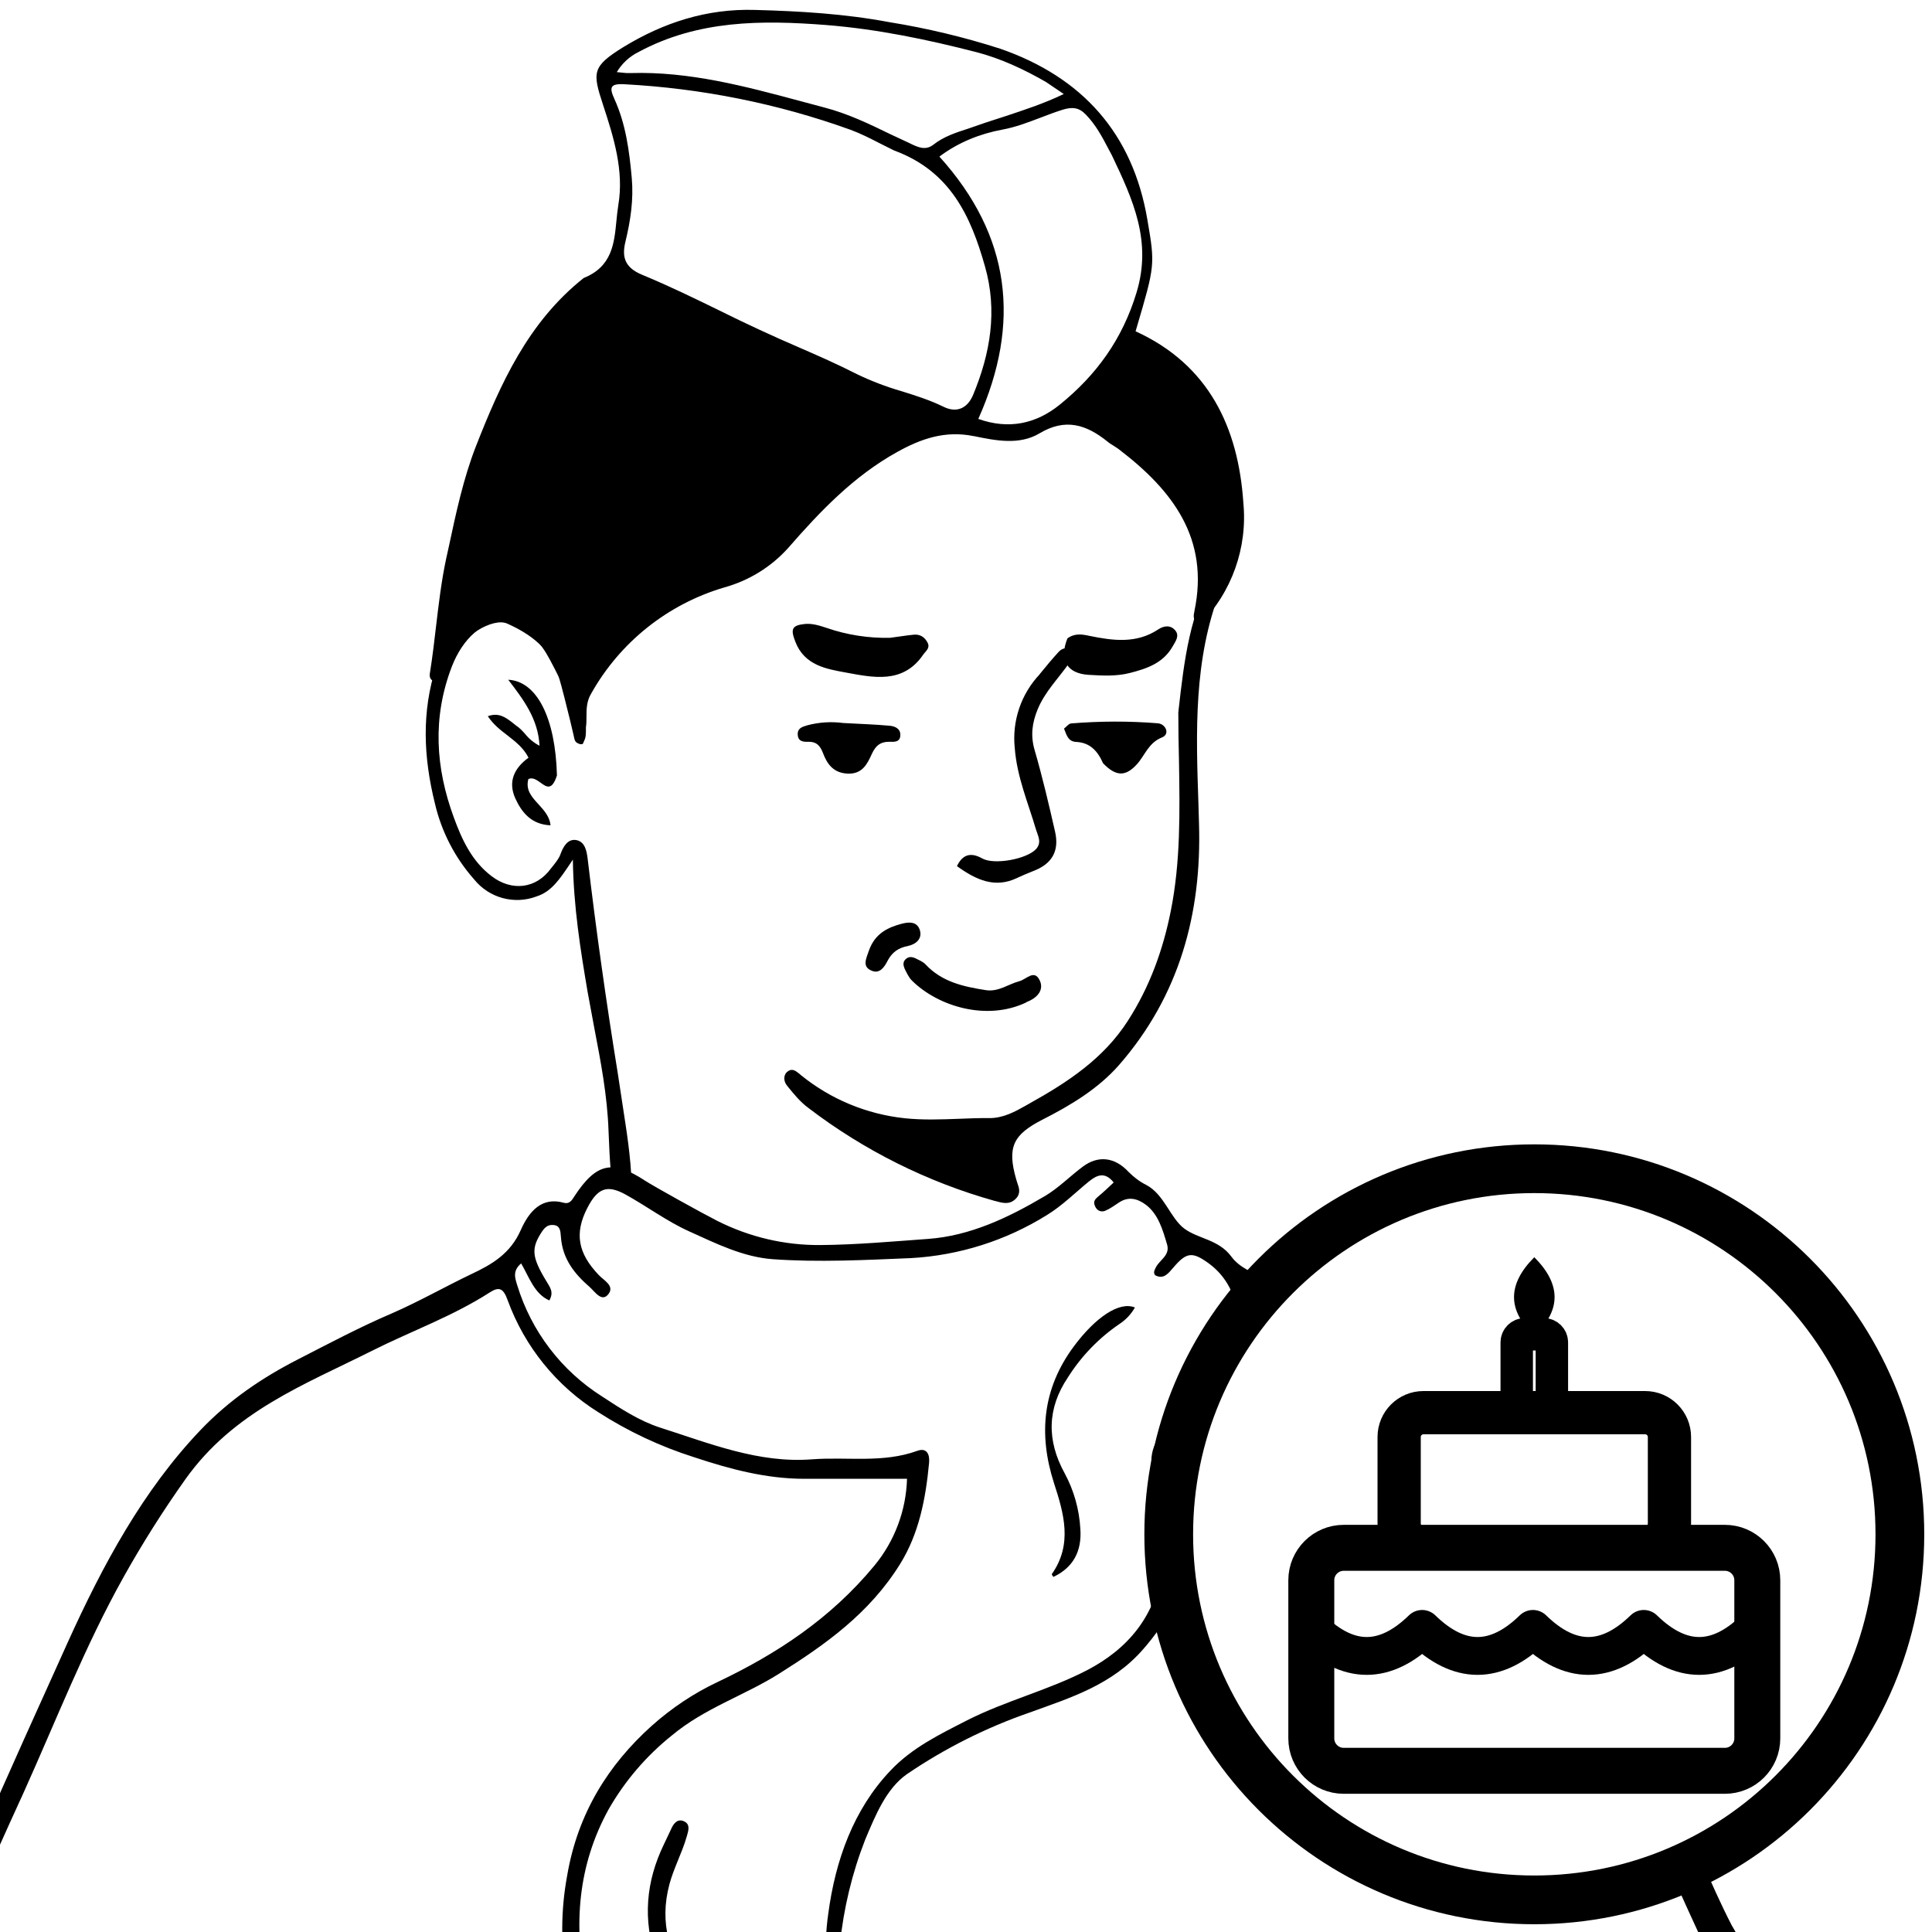
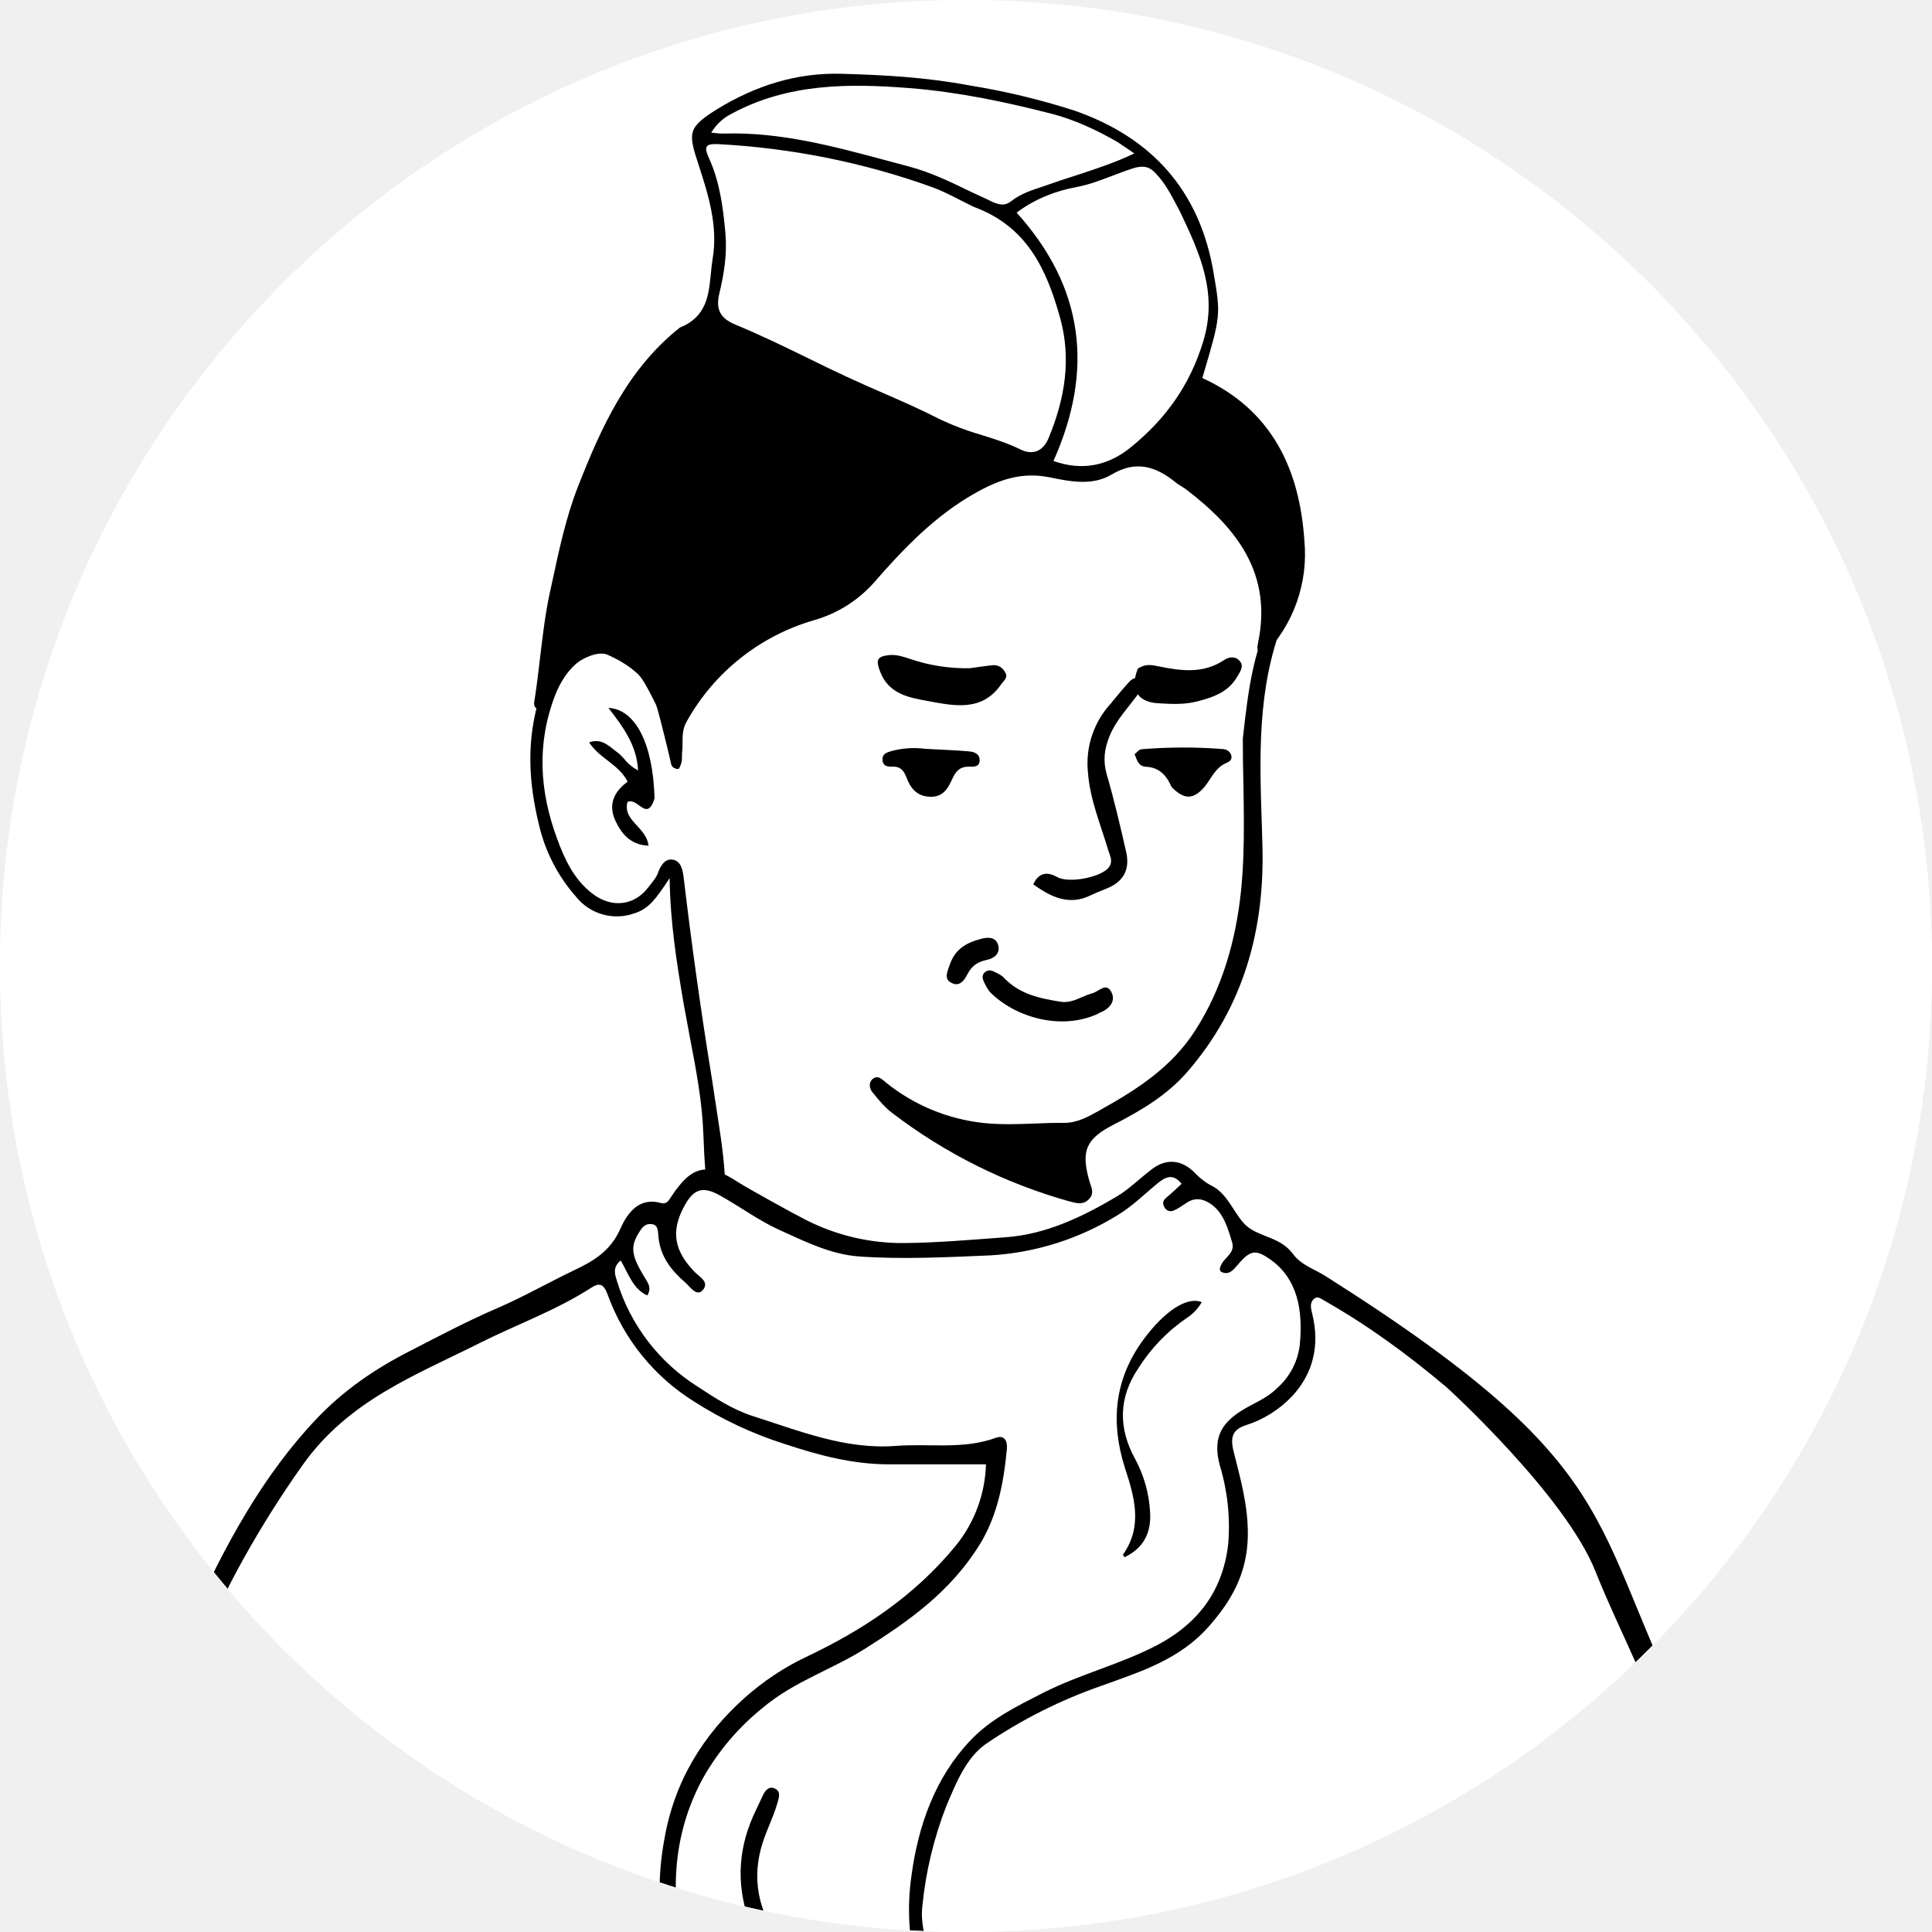
<svg xmlns="http://www.w3.org/2000/svg" viewBox="0 0 1744 1744" fill="none">
-   <rect width="1744" height="1744" fill="#fff" />
-   <svg x="-60" y="0" width="1744" height="1744" viewBox="170 230 1420 1420">
-     <mask id="viewboxMask">
-       <rect width="1744" height="1744" rx="0" ry="0" x="0" y="0" fill="#fff" />
-     </mask>
-     <g mask="url(#viewboxMask)">
-       <rect fill="#ffffff" width="1744" height="1744" x="0" y="0" />
-       <g transform="translate(531 487)">
-         <path d="M554 727.7c-99.2 297-363.8 388.6-503.7 19.8-19.3-50.7 31-69.5 66.2-91.9 24.1-15.3 36.8-28.5 35.3-42.2-7-64.4-36.9-243.8-36.9-243.8l-3-5.8s.7-1.6-2.2 1.2c-3 3-9.9 34.2-37 34.2-24.5 0-49.2-10.9-61-86.3C7.2 285.6 9.6 214 40 201c12.5-5.3 24-7.2 35.2-.8 11.3 6.4-13-22 112-126C268.4 6.4 396.7-3.5 448.5 8 500.3 19.5 552 44.8 574.9 98.5c27.8 65-25.9 114.3-14 262.5-2.2 53.6.8 171.2-146.6 210.6-28 7.5-19.3 48.4 22.7 58.4 67 21 117 72.3 117 97.9" fill="#fff" />
-         <path fill-rule="evenodd" clip-rule="evenodd" d="m554 266.2.1-1.4c4.1-36.4 8.2-71.7 27.1-103.4 6.5 4.4 5.7 10 3.7 15.2-19.9 51.2-18 104.4-16.2 157.6l.4 14c2.1 66.4-14.5 126.8-58.7 177.5-15.4 17.6-35.8 29.8-56.5 40.3-21.4 11-25.9 20.1-19.2 43.6l.8 2.6c1.4 3.9 2.8 7.9-1 11.8-4.5 4.6-9.5 3.3-14.8 1.8l-.6-.1a406.4 406.4 0 0 1-137-68.3c-6-4.4-10.8-10.3-15.5-16.1l-.3-.4c-2.5-3-3-7.8.5-10.4 3.3-2.5 5.8-.5 8.7 1.8l1 .9a145.5 145.5 0 0 0 76.3 31.7c13.4 1.4 26.6.9 40 .4 7.4-.3 14.8-.6 22.3-.5 10.2 0 18.7-4.7 26.7-9.2l2.8-1.6c27.8-15.5 54.3-32.8 72.2-60.7 16.1-25 25.9-52.2 31.6-80.9 7.2-36.1 6.6-72.7 6-109.8-.3-12-.5-24.2-.5-36.4ZM50.6 190.8c21.9-1.7 34 11.2 44.3 26.3a140.4 140.4 0 0 1 22.4 61.5c.5 3.7 1 7.6-1.2 11.3-4.5.6-4.9-3-5-5.6-.5-20.7-9.7-38.7-18.9-56.1-6.6-12.5-16.2-24.6-31.4-27.6-17.2-3.5-33 12-40.8 32.2-14.5 37.6-12 74.6 1.4 111 5.8 15.9 13.1 32.1 27.8 43.2 14.8 11.3 32.7 9.3 43.6-5.7l2-2.5c2-2.6 4-5.1 5-8 2.1-5.8 5.4-11.2 11.3-10.4 6.8 1 8 8.3 8.7 14a3661 3661 0 0 0 22 156.7l5.9 38.8c2.6 17.1 5.6 41.7 3.6 52.1a28 28 0 0 0-.3 2.2c-.4 2.8-.6 5-4.2 5.5-4.9.8-7-2-7.7-6.4-2.3-17-3-23.6-4-49.6-.9-25.2-5.6-50-10.4-74.9l-5-27c-5.2-30.8-10.3-62-10.8-97l-2 3c-7.6 11.3-13.7 20.5-24.5 24a40.5 40.5 0 0 1-46.1-12.5 127.8 127.8 0 0 1-28.8-55.8c-8.4-34-9.9-67.1.9-100.6 5.2-16.1 23.7-44.7 42.2-42Zm34.6 127.5c4.4 3.2 8.4 6 12-5.4-1.1-42.2-14.7-69.2-35.8-70.3 11.2 14.6 22 28.8 23 48.5a32.3 32.3 0 0 1-10.7-8.8c-2-2.2-4-4.4-6.5-6l-3-2.4c-4.8-3.6-9.7-7.4-17.8-4.5 3.8 5.8 9 10 14.3 14 6 4.7 12 9.3 15.6 16.5-10.6 7.7-15.2 17.7-9.7 29.9 4.8 10.5 11.9 19.2 25.9 19.8-.6-6.3-4.7-10.9-8.8-15.4-5-5.4-9.7-10.6-7.5-18.6 3.2-1.5 6.2.7 9 2.7Z" fill="#000" />
+   <clipPath id="round-cakes">
+     <circle cx="872" cy="872" r="872" />
+   </clipPath>
+   <g clip-path="url(#round-cakes)">
+     <rect width="1744" height="1744" fill="#fff" />
+     <svg width="1744" height="1744" viewBox="120 180 1500 1500">
+       <mask id="viewboxMask">
+         <rect width="1744" height="1744" rx="0" ry="0" x="0" y="0" fill="#fff" />
+       </mask>
+       <g mask="url(#viewboxMask)">
+         <rect fill="#ffffff" width="1744" height="1744" x="0" y="0" />
+         <g transform="translate(531 487)">
+           <path d="M554 727.7c-99.2 297-363.8 388.6-503.7 19.8-19.3-50.7 31-69.5 66.2-91.9 24.1-15.3 36.8-28.5 35.3-42.2-7-64.4-36.9-243.8-36.9-243.8l-3-5.8s.7-1.6-2.2 1.2c-3 3-9.9 34.2-37 34.2-24.5 0-49.2-10.9-61-86.3C7.2 285.6 9.6 214 40 201c12.5-5.3 24-7.2 35.2-.8 11.3 6.4-13-22 112-126C268.4 6.4 396.7-3.5 448.5 8 500.3 19.5 552 44.8 574.9 98.5c27.8 65-25.9 114.3-14 262.5-2.2 53.6.8 171.2-146.6 210.6-28 7.5-19.3 48.4 22.7 58.4 67 21 117 72.3 117 97.9" fill="#fff" />
+           <path fill-rule="evenodd" clip-rule="evenodd" d="m554 266.2.1-1.4c4.1-36.4 8.2-71.7 27.1-103.4 6.5 4.4 5.7 10 3.7 15.2-19.9 51.2-18 104.4-16.2 157.6l.4 14c2.1 66.4-14.5 126.8-58.7 177.5-15.4 17.6-35.8 29.8-56.5 40.3-21.4 11-25.9 20.1-19.2 43.6l.8 2.6c1.4 3.9 2.8 7.9-1 11.8-4.5 4.6-9.5 3.3-14.8 1.8l-.6-.1a406.4 406.4 0 0 1-137-68.3c-6-4.4-10.8-10.3-15.5-16.1l-.3-.4c-2.5-3-3-7.8.5-10.4 3.3-2.5 5.8-.5 8.7 1.8l1 .9a145.5 145.5 0 0 0 76.3 31.7c13.4 1.4 26.6.9 40 .4 7.4-.3 14.8-.6 22.3-.5 10.2 0 18.7-4.7 26.7-9.2l2.8-1.6c27.8-15.5 54.3-32.8 72.2-60.7 16.1-25 25.9-52.2 31.6-80.9 7.2-36.1 6.6-72.7 6-109.8-.3-12-.5-24.2-.5-36.4ZM50.6 190.8c21.9-1.7 34 11.2 44.3 26.3a140.4 140.4 0 0 1 22.4 61.5c.5 3.7 1 7.6-1.2 11.3-4.5.6-4.9-3-5-5.6-.5-20.7-9.7-38.7-18.9-56.1-6.6-12.5-16.2-24.6-31.4-27.6-17.2-3.5-33 12-40.8 32.2-14.5 37.6-12 74.6 1.4 111 5.8 15.9 13.1 32.1 27.8 43.2 14.8 11.3 32.7 9.3 43.6-5.7l2-2.5c2-2.6 4-5.1 5-8 2.1-5.8 5.4-11.2 11.3-10.4 6.8 1 8 8.3 8.7 14a3661 3661 0 0 0 22 156.7l5.9 38.8c2.6 17.1 5.6 41.7 3.6 52.1a28 28 0 0 0-.3 2.2c-.4 2.8-.6 5-4.2 5.5-4.9.8-7-2-7.7-6.4-2.3-17-3-23.6-4-49.6-.9-25.2-5.6-50-10.4-74.9l-5-27c-5.2-30.8-10.3-62-10.8-97l-2 3c-7.6 11.3-13.7 20.5-24.5 24a40.5 40.5 0 0 1-46.1-12.5 127.8 127.8 0 0 1-28.8-55.8c-8.4-34-9.9-67.1.9-100.6 5.2-16.1 23.7-44.7 42.2-42Zm34.6 127.5c4.4 3.2 8.4 6 12-5.4-1.1-42.2-14.7-69.2-35.8-70.3 11.2 14.6 22 28.8 23 48.5a32.3 32.3 0 0 1-10.7-8.8c-2-2.2-4-4.4-6.5-6l-3-2.4c-4.8-3.6-9.7-7.4-17.8-4.5 3.8 5.8 9 10 14.3 14 6 4.7 12 9.3 15.6 16.5-10.6 7.7-15.2 17.7-9.7 29.9 4.8 10.5 11.9 19.2 25.9 19.8-.6-6.3-4.7-10.9-8.8-15.4-5-5.4-9.7-10.6-7.5-18.6 3.2-1.5 6.2.7 9 2.7Z" fill="#000" />
+         </g>
+         <g transform="translate(178 1057)">
+           <path d="M1294.6 717H83.4l8.6-63.2S14.3 627.3 6.5 612c-7.8-15.3 84.3-214 97-245.4 12.6-31.5 76.6-148 135.7-174 39.7-17.3 137.8-75.2 175-91.5C419 99 431 81 438.6 68c7.6-13.2 15.7 13.4 42-28.5 6.7-10.6 34.7 7 50.7 17.3 13.6 9 36.7 44.5 142.6 37.8C817.5 85.7 837 19.3 853.6 29c24 14 53.8 56.5 53.8 56.5s109.8 69 138.7 91.6c59.5 46.4 123.1 81.9 180.6 251.6 19.9 58.6 78 160.2 86 173.2 8.2 13.1-27 36-27 36l8.9 79.1Z" fill="#fff" />
+           <path d="M1063.5 198.7c-30.2-25.3-60-47-93.8-66.2-2.3-1.3-4.7-3.4-7.4-1.2-3.7 3.2-2.5 7.6-1.5 11.7 6.1 24.7.6 46.4-15.4 63.8a85.1 85.1 0 0 1-36 22.7c-9.3 3-12.6 8-9.8 19.7 5.4 21.8 11.7 43.1 11.2 66.9-.7 29-12.8 49.6-29.5 68.8-23 26.6-53.7 35.9-83.7 46.8a383.3 383.3 0 0 0-90.2 45.3c-15.2 10.7-23 30-30.6 48a292.5 292.5 0 0 0-18.6 77.1c-2.5 18.7 6 34.8 9.7 52 5 23.3 14.4 44.4 30.3 62-3.9.9-7.7.9-12.6.9a182.8 182.8 0 0 1-36-137.3c5.3-39.8 18.7-76.8 45.6-105.2 16-17 36.4-26.8 56.3-37 28.7-14.6 60-22.2 88.5-37 29-15.2 51.2-39.3 55.6-79a164 164 0 0 0-6.6-61c-5-19-.5-31.3 16.5-42 9.4-6 19.7-9.4 28.3-18a53 53 0 0 0 17.3-32.9c2.8-27.8-2-51.7-22.2-66.3-11.7-8.4-16-8-25.6 3.3-3.8 4.4-7.2 9-13.4 5.7-1.7-2.1-.3-4 .5-5.8 2.8-5.6 10.7-8.8 8.2-17-3.2-10.7-6.4-22-15.4-28.9-6.4-4.8-13-6.4-20-1.7-3.3 2.2-6.5 4.5-10 6-1.4.6-3 .6-4.5 0-1.4-.7-2.5-2-3.1-3.6-1.6-3.6.6-5.3 2.8-7.2 3.6-3 7-6.2 11-10-6.4-8-12.1-5.6-18-.9-10.3 8.4-20 18.1-31 24.8a211.2 211.2 0 0 1-100 31.7c-33.9 1.4-67.8 3.2-101.6.8C587 96.9 567.2 87 547.3 78c-16.4-7.4-31-18.4-46.8-27.1-13.5-7.4-20.5-4.6-28 10-9.5 18.5-7 33.2 8.6 49.4 3.6 3.8 11.3 7.6 7.2 13.5-5 7-10.2-1.5-14.1-4.9-10.8-9.4-20-20.4-21.1-37-.3-4-.5-8-5.2-8.5-3.6-.4-6 .9-8.5 4.5-8.2 12.4-8 18.6 3 36.7 2.5 4.3 5.8 8 2.2 14.2-11-4.8-14.8-17.1-20.7-27.2-6.6 5.5-4.4 11-2.9 16a147.9 147.9 0 0 0 62.4 81.8c13.7 9 27.5 18 42.7 22.9 36.4 11.6 72.3 26.3 111.4 23.3 25.9-2 52.2 3 77.7-6.3 6.7-2.4 9.2 2.5 8.5 9.1-2.5 26.3-7.4 51.7-21.2 74-22.7 36.6-55.2 59.4-88.8 80.6-25.8 16.3-54.8 25.3-79 45.5a190.8 190.8 0 0 0-46.5 54.3C465.5 544 462 588.6 471.9 635c5.2 24.8 19.8 43.2 34.4 61.4 5.3 6.6 11.2 12.7 17 19.8-3.8.9-7.7.9-12.5.9-24.9-24.6-46.3-51-53.4-88.3a217 217 0 0 1 .3-77.2c7.8-46 30.5-81.7 62.1-110.1 14.8-13.2 31-24 48.4-32.2 43.2-20.5 83.2-46.6 115.5-85.8a105 105 0 0 0 23.8-63.6H632c-27.8 0-54.3-7-80.8-15.8a296 296 0 0 1-70.4-33 163 163 0 0 1-66.8-82.4c-3.2-9-6.4-10.2-13.3-5.7-27.6 17.7-57.8 28.4-86.6 42.9-49.3 24.8-101.5 44.3-137.1 94.5a789 789 0 0 0-45.2 71.5C103.4 382.6 82.1 437.6 58 491c-13 28.6-26.3 57-37.6 86.5-9 23.4-7.5 27.2 14.7 34 13.4 4 26.3 11.1 40 13.5 36.2 6.4 68.5 24.7 101.7 40.3a530 530 0 0 1 77.1 41.6c4.9 3.4 11.4 2.2 15 9.2-9.6.8-19.2 1-28.8.3-45.3-26-93-39.7-138.8-62-5 23-10.7 42.1-11.6 62.6H77.1c-2.8-9.2.5-17.6 2.1-26.3 2.1-11.3 1.2-19.6-11.4-22-20.5-4-37.4-17.3-54.6-29.4-12.1-8.4-16-26.2-11.3-47 5.5-25 15.6-47.6 25.5-70.5 20.5-47.5 42-94.5 63.2-141.6 25.8-57 55.5-112 97.7-156.2 21-22 45.2-38.4 71.6-51.9 22.8-11.7 45.6-23.8 69-33.8 20-8.7 39-19.6 58.7-29 14.6-6.9 28.3-14.7 36-32.2 6.1-13.8 15.5-24.6 31.5-20.1 4.2 1.2 6-1.6 8.1-5 16-24.3 28-26.8 51.8-11.2 6.6 4.3 42.5 24.2 53 29.5 23.8 12 49.6 18 75.7 17.8 26.4-.2 52.8-2.6 79.1-4.5C753.8 81.4 782 68 809 52c9.8-5.8 18.4-14.6 27.8-21.6 11.3-8.4 23.5-6.9 33.5 3.9 4 4 8.3 7.3 13.2 9.7 13.1 7 17.5 24.3 27.8 32 10.4 7.7 25.2 7.9 34.6 20.6 6.3 8.6 16.4 11.6 25 17 248.7 157.4 198.5 193.2 296.6 375.9 17.1 31.9 29.5 66.4 46.1 98.5.2.3.3.7.6 1 16.3 27 13.1 39.2-14 52.2-7.1 3.4-10.8 6.6-9 16.9 3.3 18.7 4.7 37.8 6.7 57.8-4 1-8 1-13.1 0-4.2-10.9-3.7-21.1-3.7-31.3-.2-17.7-5.8-33.8-10.4-51.4-10.2 4-20 6.2-28.4 11.1-27 15.8-55 27.2-85 33-15.1 3-21.7 13.5-21.7 30.9.2 3 .5 5.9 1 8.8-5.1.1-10.2-.3-15.2-1.2-2.6-76 172-113.3 172-113.3s-32.1-68.2-55.2-126.2c-26.7-67.2-42.4-95.4-57.5-133.3-23.2-58.5-113.7-141.4-117.1-144.3Z" fill="#000" />
+           <path d="M523.3 613.7c-10.3-30-7.6-58 5.5-85.1l5.3-11.2c2-4.7 5.2-8 9.8-5.6 4.4 2.2 3 6.6 1.7 11-3.4 12-9.4 22.8-12.7 35-7.8 29.1.5 53 16 75 6.4 9 14.9 16.3 16.1 29.2a88.3 88.3 0 0 1-41.7-48.3ZM829.8 163c16.4-22.2 34-33.7 45.2-29a35 35 0 0 1-11.2 12 133.7 133.7 0 0 0-38 39.3c-15.3 22.7-15.8 46.3-2.4 70.6a97.5 97.5 0 0 1 11.5 40.8c1.2 16.6-5.4 28.5-19.8 35.3-.5-.7-1.3-1.7-1.2-2 15.4-21.9 9-44.4 1.6-67-11.5-35.8-8.3-69.3 14.3-100Z" fill="#000" />
+         </g>
+         <g transform="translate(266 207)">
+           <path d="M613 324c-59.5-29-155.6-70.2-189.9-89.6-34.2-19.4-9.5-18-11.6-69-2.1-50.1-25.2-85.3-9.2-98.8C430 43.6 502.4 27 589 39.5c96.3 14 156.3 39.4 185.3 97.6 27 54.3 24.5 91.5 11.2 119.5-17 35.5-48.8 79.3-80.4 82.3-31.6 3-92-14.8-92-14.8Z" fill="#fff" />
+           <path fill-rule="evenodd" clip-rule="evenodd" d="M405.9 185.5c-1.6 16.4-3.2 33.5-24 41.8-41 32.5-61.3 78-79.2 123.6-9.2 23.5-14.6 48.8-20 74l-2 9.1c-3.5 16.5-5.4 33-7.4 49.7-1.3 11.2-2.6 22.3-4.4 33.5-.6 3.2-.2 6 4.5 7 4.2-2.7 5.8-7.2 7.5-11.6.8-2.2 1.6-4.4 2.7-6.4 8.2-14.8 31.4-29.8 42.2-24.8 16.9 7.6 31.8 18.4 37.3 37.4 3.3 11.2 6 22.5 8.8 33.8l2.5 10.6.3 1.4c.5 2.5 1 4.8 4.8 5.1 3.8-2 3.9-5.4 4-9v-3.1c.4-2.6.4-5.2.4-7.7 0-5.8.1-11.6 3.5-17.2a166 166 0 0 1 98-78 98.3 98.3 0 0 0 46.9-29.1c23.5-27 48.2-52.8 80-70.4 17.4-9.7 35.1-15.9 56-11.7h.2c16 3.3 33.5 6.9 48.4-2 19.2-11.5 34.6-6.3 50 6.1 1.4 1.2 3 2.1 4.4 3 1.4 1 2.8 1.7 4 2.7 39.3 30 66.7 65.5 55.4 119v.3c-.7 3-1.4 6.7 4 9.5a111.9 111.9 0 0 0 32-89.6c-3.7-55.2-25.3-101.4-79.2-126l.7-2.4c13.5-45.8 13.7-46.4 8-79.4-10.7-63.7-48-105-108.2-125.9a556 556 0 0 0-81.4-19.5c-33-6.2-65.6-8.1-98.8-9-35.5-1.1-67.4 9.4-96.6 27.2-23.3 14.4-23 18.6-15.1 42.6 7.8 23.8 15.5 48.3 11.2 73.7-.6 3.7-1 7.7-1.4 11.7ZM600 128.6l10 5c41.4 15.2 56.4 48.4 66.8 85.2 9.3 32.6 4 63.8-8.7 94.4-4.3 10.2-12.3 13.4-21.7 8.8-10-4.9-20.4-8.2-31-11.5a208.9 208.9 0 0 1-32.9-12.6c-13.9-7.1-28.2-13.4-42.5-19.6a1161 1161 0 0 1-57.4-26.6c-19-9.3-38.1-18.6-57.7-26.7-13.4-5.5-15-13.7-12.3-24.6 3.7-15.4 6-30.6 4.6-46.5-1.8-20-4.4-39.7-12.7-58-3.9-8.5-3.4-11.5 7-11 56.8 3 113 14.2 166.5 33.5 7.6 2.8 14.8 6.5 22 10.2ZM770 137l-2.4-4.5c-4.7-9-9.4-17.8-16.6-25.2-5.1-5.4-10-5.8-17-3.7-5.7 1.8-11.2 3.9-16.7 6-9 3.4-18 6.9-27.9 8.7-16.1 3-32.2 9.3-46.1 19.8 52.6 58.2 60 122.5 28.6 192.8 22.4 8 42.5 3.6 59.9-10.5 26.8-21.7 46-48 56.4-82.4 11.4-37.5-2.4-67.9-18.2-101Zm-99.6-75.7c17.8 4.6 35 12.6 51.3 22l13 8.8c-14.5 7-29.3 11.8-43.8 16.6a745.8 745.8 0 0 0-26.6 8.9c-9 2.9-17.9 5.8-25.5 11.8-5.7 4.4-11.2 1.8-16.5-.7l-1.4-.7-13.3-6.2c-15.8-7.7-31.6-15.3-48.9-19.8l-17.2-4.6c-41-11-82-22-125.2-20.7-2 .1-3.8 0-6.1-.3l-4-.4a38.4 38.4 0 0 1 16-14.8c43.7-23.5 90.4-23.5 138-19.8 37.5 3 74 10.6 110.2 19.9Z" fill="#000" />
+         </g>
+         <g transform="translate(791 871)">
+           <path d="M182.3 95.7c-29.2 14-65.1 3-84.2-16-2.3-2.3-3.8-5.6-5.3-8.6-1-2.3-1.6-5 .7-7.1 2.2-2.1 4.7-1.8 7.1-.7 2.6 1.3 5.6 2.5 7.5 4.5 12.1 13 28 16.4 44.7 19C162 88 169 82.3 177 80.2c5.3-1.4 11-9 15-.7 3.3 6.8-1.3 12.9-9.7 16ZM66.6 57.4C71 45.2 80.3 40.6 90.8 37.9c5-1.3 10.8-1.7 13 4.3 2.4 7-3.2 10.9-8.3 12-7.3 1.4-12 4.6-15.4 11.2-2.2 4.3-5.7 9.7-11.7 7-7.2-3-3.8-9-1.8-15Z" fill="#000" />
+         </g>
+         <g transform="translate(653 805)" />
+         <g transform="translate(901 668)">
+           <path d="M82 57.5c4.9-6 9.2-11.2 13.8-16.2 2.5-2.8 6-4 9-1.2 3.5 3 1.3 5.8-.8 8.8C96 60.4 86 70.1 80.5 83.4c-4 9.8-5.3 19-2.3 29.6 5.8 19.9 10.5 40 15.1 60.2 3.3 14.4-2.3 23.8-16 29-4 1.6-7.9 3.2-11.7 5-16.4 8-30.4 1.5-44.4-8.6 3.8-8 9.6-10.7 18.5-5.7 8.7 5 32.7.6 39.6-6.8 4.5-5 1.4-9.7 0-14.4-5.8-19.7-14-38.7-15.6-59.8a68.6 68.6 0 0 1 18.4-54.4Z" fill="#000" />
+         </g>
+         <g transform="translate(610 680)">
+           <path d="M419.6 111c-4.2-9.5-9.9-15.2-19.8-15.7-6-.3-7-5.1-8.9-9.8 2-1.5 3.5-3.7 5.3-3.8 21.1-1.7 42.4-1.8 63.5-.1 6 .4 9.3 8 3.2 10.4-10 4-12.5 13.2-18.5 19.8-8.2 9-15.2 9.1-24.8-.8ZM228.6 81.4c12.2.7 23.1 1 34 2 3.6.3 8 1.8 8 6.7 0 5.6-4.6 5.2-8.3 5.1-6.3 0-9.7 2.7-12.5 8.6-3.4 7.4-6.9 15.3-18 14.8-10.5-.5-15.1-7.2-18.1-15.2-2.2-5.7-5-8.4-11-8.2-3.4.1-7.1-.2-7.5-4.9-.4-5 3-6 7-7.2a67.9 67.9 0 0 1 26.4-1.7Z" fill="#000" />
+         </g>
+         <g transform="translate(610 680)" />
+         <g transform="translate(774 657)">
+           <path d="M98.9 41.8c6.6-.8 12-1.8 17.5-2.3 4.7-.5 8.2 1.8 10.3 6 1.9 4-1.5 6-3.4 8.8-14.9 21.7-37 16.6-56.8 13-14-2.6-30.4-5.1-37.1-22.7-3.5-9-2.8-12 7.1-13 5.7-.5 11 1.3 16.2 3 14.8 5.1 30.5 7.5 46.2 7.2ZM229.4 42.2c5.6-4 10.8-3 16.4-1.8 17.1 3.5 34.3 5.8 50.2-4.7 4.3-2.9 9.2-3.5 12.7.7 3.2 3.9.3 7.8-1.9 11.6-7 12.4-18.9 16.4-31.4 19.6-10 2.6-20.4 2-30.5 1.4-15.9-1-21.8-11-15.5-26.8Z" fill="#000" />
+         </g>
+         <g transform="translate(0 559)" />
      </g>
-       <g transform="translate(178 1057)">
-         <path d="M1294.6 717H83.4l8.6-63.2S14.3 627.3 6.5 612c-7.8-15.3 84.3-214 97-245.4 12.6-31.5 76.6-148 135.7-174 39.7-17.3 137.8-75.2 175-91.5C419 99 431 81 438.6 68c7.6-13.2 15.7 13.4 42-28.5 6.7-10.6 34.7 7 50.7 17.3 13.6 9 36.7 44.5 142.6 37.8C817.5 85.7 837 19.3 853.6 29c24 14 53.8 56.5 53.8 56.5s109.8 69 138.7 91.6c59.5 46.4 123.1 81.9 180.6 251.6 19.9 58.6 78 160.2 86 173.2 8.2 13.1-27 36-27 36l8.9 79.1Z" fill="#fff" />
-         <path d="M1063.5 198.7c-30.2-25.3-60-47-93.8-66.2-2.3-1.3-4.7-3.4-7.4-1.2-3.7 3.2-2.5 7.6-1.5 11.7 6.1 24.7.6 46.4-15.4 63.8a85.1 85.1 0 0 1-36 22.7c-9.3 3-12.6 8-9.8 19.7 5.4 21.8 11.7 43.1 11.2 66.9-.7 29-12.8 49.6-29.5 68.8-23 26.6-53.7 35.9-83.7 46.8a383.3 383.3 0 0 0-90.2 45.3c-15.2 10.7-23 30-30.6 48a292.5 292.5 0 0 0-18.6 77.1c-2.5 18.7 6 34.8 9.7 52 5 23.3 14.4 44.4 30.3 62-3.9.9-7.7.9-12.6.9a182.8 182.8 0 0 1-36-137.3c5.3-39.8 18.7-76.8 45.6-105.2 16-17 36.4-26.8 56.3-37 28.7-14.6 60-22.2 88.5-37 29-15.2 51.2-39.3 55.6-79a164 164 0 0 0-6.6-61c-5-19-.5-31.3 16.5-42 9.4-6 19.7-9.4 28.3-18a53 53 0 0 0 17.3-32.9c2.8-27.8-2-51.7-22.2-66.3-11.7-8.4-16-8-25.6 3.3-3.8 4.4-7.2 9-13.4 5.7-1.7-2.1-.3-4 .5-5.8 2.8-5.6 10.7-8.8 8.2-17-3.2-10.7-6.4-22-15.4-28.9-6.4-4.8-13-6.4-20-1.7-3.3 2.2-6.5 4.5-10 6-1.4.6-3 .6-4.5 0-1.4-.7-2.5-2-3.1-3.6-1.6-3.6.6-5.3 2.8-7.2 3.6-3 7-6.2 11-10-6.4-8-12.1-5.6-18-.9-10.3 8.4-20 18.1-31 24.8a211.2 211.2 0 0 1-100 31.7c-33.9 1.4-67.8 3.2-101.6.8C587 96.9 567.2 87 547.3 78c-16.4-7.4-31-18.4-46.8-27.1-13.5-7.4-20.5-4.6-28 10-9.5 18.5-7 33.2 8.6 49.4 3.6 3.8 11.3 7.6 7.2 13.5-5 7-10.2-1.5-14.1-4.9-10.8-9.4-20-20.4-21.1-37-.3-4-.5-8-5.2-8.5-3.6-.4-6 .9-8.5 4.5-8.2 12.4-8 18.6 3 36.7 2.5 4.3 5.8 8 2.2 14.2-11-4.8-14.8-17.1-20.7-27.2-6.6 5.5-4.4 11-2.9 16a147.9 147.9 0 0 0 62.4 81.8c13.7 9 27.5 18 42.7 22.9 36.4 11.6 72.3 26.3 111.4 23.3 25.9-2 52.2 3 77.7-6.3 6.7-2.4 9.2 2.5 8.5 9.1-2.5 26.3-7.4 51.7-21.2 74-22.7 36.6-55.2 59.4-88.8 80.6-25.8 16.3-54.8 25.3-79 45.5a190.8 190.8 0 0 0-46.5 54.3C465.5 544 462 588.6 471.9 635c5.2 24.8 19.8 43.2 34.4 61.4 5.3 6.6 11.2 12.7 17 19.8-3.8.9-7.7.9-12.5.9-24.9-24.6-46.3-51-53.4-88.3a217 217 0 0 1 .3-77.2c7.8-46 30.5-81.7 62.1-110.1 14.8-13.2 31-24 48.4-32.2 43.2-20.5 83.2-46.6 115.5-85.8a105 105 0 0 0 23.8-63.6H632c-27.8 0-54.3-7-80.8-15.8a296 296 0 0 1-70.4-33 163 163 0 0 1-66.8-82.4c-3.2-9-6.4-10.2-13.3-5.7-27.6 17.7-57.8 28.4-86.6 42.9-49.3 24.8-101.5 44.3-137.1 94.5a789 789 0 0 0-45.2 71.5C103.4 382.6 82.1 437.6 58 491c-13 28.6-26.3 57-37.6 86.5-9 23.4-7.5 27.2 14.7 34 13.4 4 26.3 11.1 40 13.5 36.2 6.4 68.5 24.7 101.7 40.3a530 530 0 0 1 77.1 41.6c4.9 3.4 11.4 2.2 15 9.2-9.6.8-19.2 1-28.8.3-45.3-26-93-39.7-138.8-62-5 23-10.7 42.1-11.6 62.6H77.1c-2.8-9.2.5-17.6 2.1-26.3 2.1-11.3 1.2-19.6-11.4-22-20.5-4-37.4-17.3-54.6-29.4-12.1-8.4-16-26.2-11.3-47 5.5-25 15.6-47.6 25.5-70.5 20.5-47.5 42-94.5 63.2-141.6 25.8-57 55.5-112 97.7-156.2 21-22 45.2-38.4 71.6-51.9 22.8-11.7 45.6-23.8 69-33.8 20-8.7 39-19.6 58.7-29 14.6-6.9 28.3-14.7 36-32.2 6.1-13.8 15.5-24.6 31.5-20.1 4.2 1.2 6-1.6 8.1-5 16-24.3 28-26.8 51.8-11.2 6.6 4.3 42.5 24.2 53 29.5 23.8 12 49.6 18 75.7 17.8 26.4-.2 52.8-2.6 79.1-4.5C753.8 81.4 782 68 809 52c9.8-5.8 18.4-14.6 27.8-21.6 11.3-8.4 23.5-6.9 33.5 3.9 4 4 8.3 7.3 13.2 9.7 13.1 7 17.5 24.3 27.8 32 10.4 7.7 25.2 7.9 34.6 20.6 6.3 8.6 16.4 11.6 25 17 248.7 157.4 198.5 193.2 296.6 375.9 17.1 31.9 29.5 66.4 46.1 98.5.2.3.3.7.6 1 16.3 27 13.1 39.2-14 52.2-7.1 3.4-10.8 6.6-9 16.9 3.3 18.7 4.7 37.8 6.7 57.8-4 1-8 1-13.1 0-4.2-10.9-3.7-21.1-3.7-31.3-.2-17.7-5.8-33.8-10.4-51.4-10.2 4-20 6.2-28.4 11.1-27 15.8-55 27.2-85 33-15.1 3-21.7 13.5-21.7 30.9.2 3 .5 5.9 1 8.8-5.1.1-10.2-.3-15.2-1.2-2.6-76 172-113.3 172-113.3s-32.1-68.2-55.2-126.2c-26.7-67.2-42.4-95.4-57.5-133.3-23.2-58.5-113.7-141.4-117.1-144.3Z" fill="#000" />
-         <path d="M523.3 613.7c-10.3-30-7.6-58 5.5-85.1l5.3-11.2c2-4.7 5.2-8 9.8-5.6 4.4 2.2 3 6.6 1.7 11-3.4 12-9.4 22.8-12.7 35-7.8 29.1.5 53 16 75 6.4 9 14.9 16.3 16.1 29.2a88.3 88.3 0 0 1-41.7-48.3ZM829.8 163c16.4-22.2 34-33.7 45.2-29a35 35 0 0 1-11.2 12 133.7 133.7 0 0 0-38 39.3c-15.3 22.7-15.8 46.3-2.4 70.6a97.5 97.5 0 0 1 11.5 40.8c1.2 16.6-5.4 28.5-19.8 35.3-.5-.7-1.3-1.7-1.2-2 15.4-21.9 9-44.4 1.6-67-11.5-35.8-8.3-69.3 14.3-100Z" fill="#000" />
-       </g>
-       <g transform="translate(266 207)">
-         <path d="M613 324c-59.5-29-155.6-70.2-189.9-89.6-34.2-19.4-9.5-18-11.6-69-2.1-50.1-25.2-85.3-9.2-98.8C430 43.6 502.4 27 589 39.5c96.3 14 156.3 39.4 185.3 97.6 27 54.3 24.5 91.5 11.2 119.5-17 35.5-48.8 79.3-80.4 82.3-31.6 3-92-14.8-92-14.8Z" fill="#fff" />
-         <path fill-rule="evenodd" clip-rule="evenodd" d="M405.9 185.5c-1.6 16.4-3.2 33.5-24 41.8-41 32.5-61.3 78-79.2 123.6-9.2 23.5-14.6 48.8-20 74l-2 9.1c-3.5 16.5-5.4 33-7.4 49.7-1.3 11.2-2.6 22.3-4.4 33.5-.6 3.2-.2 6 4.5 7 4.2-2.7 5.8-7.2 7.5-11.6.8-2.2 1.6-4.4 2.7-6.4 8.2-14.8 31.4-29.8 42.2-24.8 16.9 7.6 31.8 18.4 37.3 37.4 3.3 11.2 6 22.5 8.8 33.8l2.5 10.6.3 1.4c.5 2.5 1 4.8 4.8 5.1 3.8-2 3.9-5.4 4-9v-3.1c.4-2.6.4-5.2.4-7.7 0-5.8.1-11.6 3.5-17.2a166 166 0 0 1 98-78 98.3 98.3 0 0 0 46.9-29.1c23.5-27 48.2-52.8 80-70.4 17.4-9.7 35.1-15.9 56-11.7h.2c16 3.3 33.5 6.9 48.4-2 19.2-11.5 34.6-6.3 50 6.1 1.4 1.2 3 2.1 4.4 3 1.4 1 2.8 1.7 4 2.7 39.3 30 66.7 65.5 55.4 119v.3c-.7 3-1.4 6.7 4 9.5a111.9 111.9 0 0 0 32-89.6c-3.7-55.2-25.3-101.4-79.2-126l.7-2.4c13.5-45.8 13.7-46.4 8-79.4-10.7-63.7-48-105-108.2-125.9a556 556 0 0 0-81.4-19.5c-33-6.2-65.6-8.1-98.8-9-35.5-1.1-67.4 9.4-96.6 27.2-23.3 14.4-23 18.6-15.1 42.6 7.8 23.8 15.5 48.3 11.2 73.7-.6 3.7-1 7.7-1.4 11.7ZM600 128.6l10 5c41.4 15.2 56.4 48.4 66.8 85.2 9.3 32.6 4 63.8-8.7 94.4-4.3 10.2-12.3 13.4-21.7 8.8-10-4.9-20.4-8.2-31-11.5a208.9 208.9 0 0 1-32.9-12.6c-13.9-7.1-28.2-13.4-42.5-19.6a1161 1161 0 0 1-57.4-26.6c-19-9.3-38.1-18.6-57.7-26.7-13.4-5.5-15-13.7-12.3-24.6 3.7-15.4 6-30.6 4.6-46.5-1.8-20-4.4-39.7-12.7-58-3.9-8.5-3.4-11.5 7-11 56.8 3 113 14.2 166.5 33.5 7.6 2.8 14.8 6.5 22 10.2ZM770 137l-2.4-4.5c-4.7-9-9.4-17.8-16.6-25.2-5.1-5.4-10-5.8-17-3.7-5.7 1.8-11.2 3.9-16.7 6-9 3.4-18 6.9-27.9 8.7-16.1 3-32.2 9.3-46.1 19.8 52.6 58.2 60 122.5 28.6 192.8 22.4 8 42.5 3.6 59.9-10.5 26.8-21.7 46-48 56.4-82.4 11.4-37.5-2.4-67.9-18.2-101Zm-99.6-75.7c17.8 4.6 35 12.6 51.3 22l13 8.8c-14.5 7-29.3 11.8-43.8 16.6a745.8 745.8 0 0 0-26.6 8.9c-9 2.9-17.9 5.8-25.5 11.8-5.7 4.4-11.2 1.8-16.5-.7l-1.4-.7-13.3-6.2c-15.8-7.7-31.6-15.3-48.9-19.8l-17.2-4.6c-41-11-82-22-125.2-20.7-2 .1-3.8 0-6.1-.3l-4-.4a38.4 38.4 0 0 1 16-14.8c43.7-23.5 90.4-23.5 138-19.8 37.5 3 74 10.6 110.2 19.9Z" fill="#000" />
-       </g>
-       <g transform="translate(791 871)">
-         <path d="M182.3 95.7c-29.2 14-65.1 3-84.2-16-2.3-2.3-3.8-5.6-5.3-8.6-1-2.3-1.6-5 .7-7.1 2.2-2.1 4.7-1.8 7.1-.7 2.6 1.3 5.6 2.5 7.5 4.5 12.1 13 28 16.4 44.7 19C162 88 169 82.3 177 80.2c5.3-1.4 11-9 15-.7 3.3 6.8-1.3 12.9-9.7 16ZM66.6 57.4C71 45.2 80.3 40.6 90.8 37.9c5-1.3 10.8-1.7 13 4.3 2.4 7-3.2 10.9-8.3 12-7.3 1.4-12 4.6-15.4 11.2-2.2 4.3-5.7 9.7-11.7 7-7.2-3-3.8-9-1.8-15Z" fill="#000" />
-       </g>
-       <g transform="translate(653 805)" />
-       <g transform="translate(901 668)">
-         <path d="M82 57.5c4.9-6 9.2-11.2 13.8-16.2 2.5-2.8 6-4 9-1.2 3.5 3 1.3 5.8-.8 8.8C96 60.4 86 70.1 80.5 83.4c-4 9.8-5.3 19-2.3 29.6 5.8 19.9 10.5 40 15.1 60.2 3.3 14.4-2.3 23.8-16 29-4 1.6-7.9 3.2-11.7 5-16.4 8-30.4 1.5-44.4-8.6 3.8-8 9.6-10.7 18.5-5.7 8.7 5 32.7.6 39.6-6.8 4.5-5 1.4-9.7 0-14.4-5.8-19.7-14-38.7-15.6-59.8a68.6 68.6 0 0 1 18.4-54.4Z" fill="#000" />
-       </g>
-       <g transform="translate(610 680)">
-         <path d="M419.6 111c-4.2-9.5-9.9-15.2-19.8-15.7-6-.3-7-5.1-8.9-9.8 2-1.5 3.5-3.7 5.3-3.8 21.1-1.7 42.4-1.8 63.5-.1 6 .4 9.3 8 3.2 10.4-10 4-12.5 13.2-18.5 19.8-8.2 9-15.2 9.1-24.8-.8ZM228.6 81.4c12.2.7 23.1 1 34 2 3.6.3 8 1.8 8 6.7 0 5.6-4.6 5.2-8.3 5.1-6.3 0-9.7 2.7-12.5 8.6-3.4 7.4-6.9 15.3-18 14.8-10.5-.5-15.1-7.2-18.1-15.2-2.2-5.7-5-8.4-11-8.2-3.4.1-7.1-.2-7.5-4.9-.4-5 3-6 7-7.2a67.9 67.9 0 0 1 26.4-1.7Z" fill="#000" />
-       </g>
-       <g transform="translate(610 680)" />
-       <g transform="translate(774 657)">
-         <path d="M98.9 41.8c6.6-.8 12-1.8 17.5-2.3 4.7-.5 8.2 1.8 10.3 6 1.9 4-1.5 6-3.4 8.8-14.9 21.7-37 16.6-56.8 13-14-2.6-30.4-5.1-37.1-22.7-3.5-9-2.8-12 7.1-13 5.7-.5 11 1.3 16.2 3 14.8 5.1 30.5 7.5 46.2 7.2ZM229.4 42.2c5.6-4 10.8-3 16.4-1.8 17.1 3.5 34.3 5.8 50.2-4.7 4.3-2.9 9.2-3.5 12.7.7 3.2 3.9.3 7.8-1.9 11.6-7 12.4-18.9 16.4-31.4 19.6-10 2.6-20.4 2-30.5 1.4-15.9-1-21.8-11-15.5-26.8Z" fill="#000" />
-       </g>
-       <g transform="translate(0 559)" />
-     </g>
-   </svg>
-   <g transform="translate(1385 1385)">
-     <circle r="330" fill="#fff" stroke="#000" stroke-width="44" />
-     <g transform="scale(1.22)">
-       <path d="M0 -205 q-30 30 0 58 q30 -28 0 -58z" fill="#000" />
-       <rect x="-13" y="-148" width="26" height="62" rx="6" fill="#fff" stroke="#000" stroke-width="24" />
-       <rect x="-100" y="-90" width="200" height="100" rx="18" fill="#fff" stroke="#000" stroke-width="32" />
-       <rect x="-165" y="10" width="330" height="165" rx="24" fill="#fff" stroke="#000" stroke-width="34" />
-       <path d="M-165 70 q41 40 82 0 q41 40 82 0 q41 40 82 0 q41 40 82 0" fill="none" stroke="#000" stroke-linecap="round" stroke-linejoin="round" stroke-width="28" />
-     </g>
+     </svg>
  </g>
</svg>
